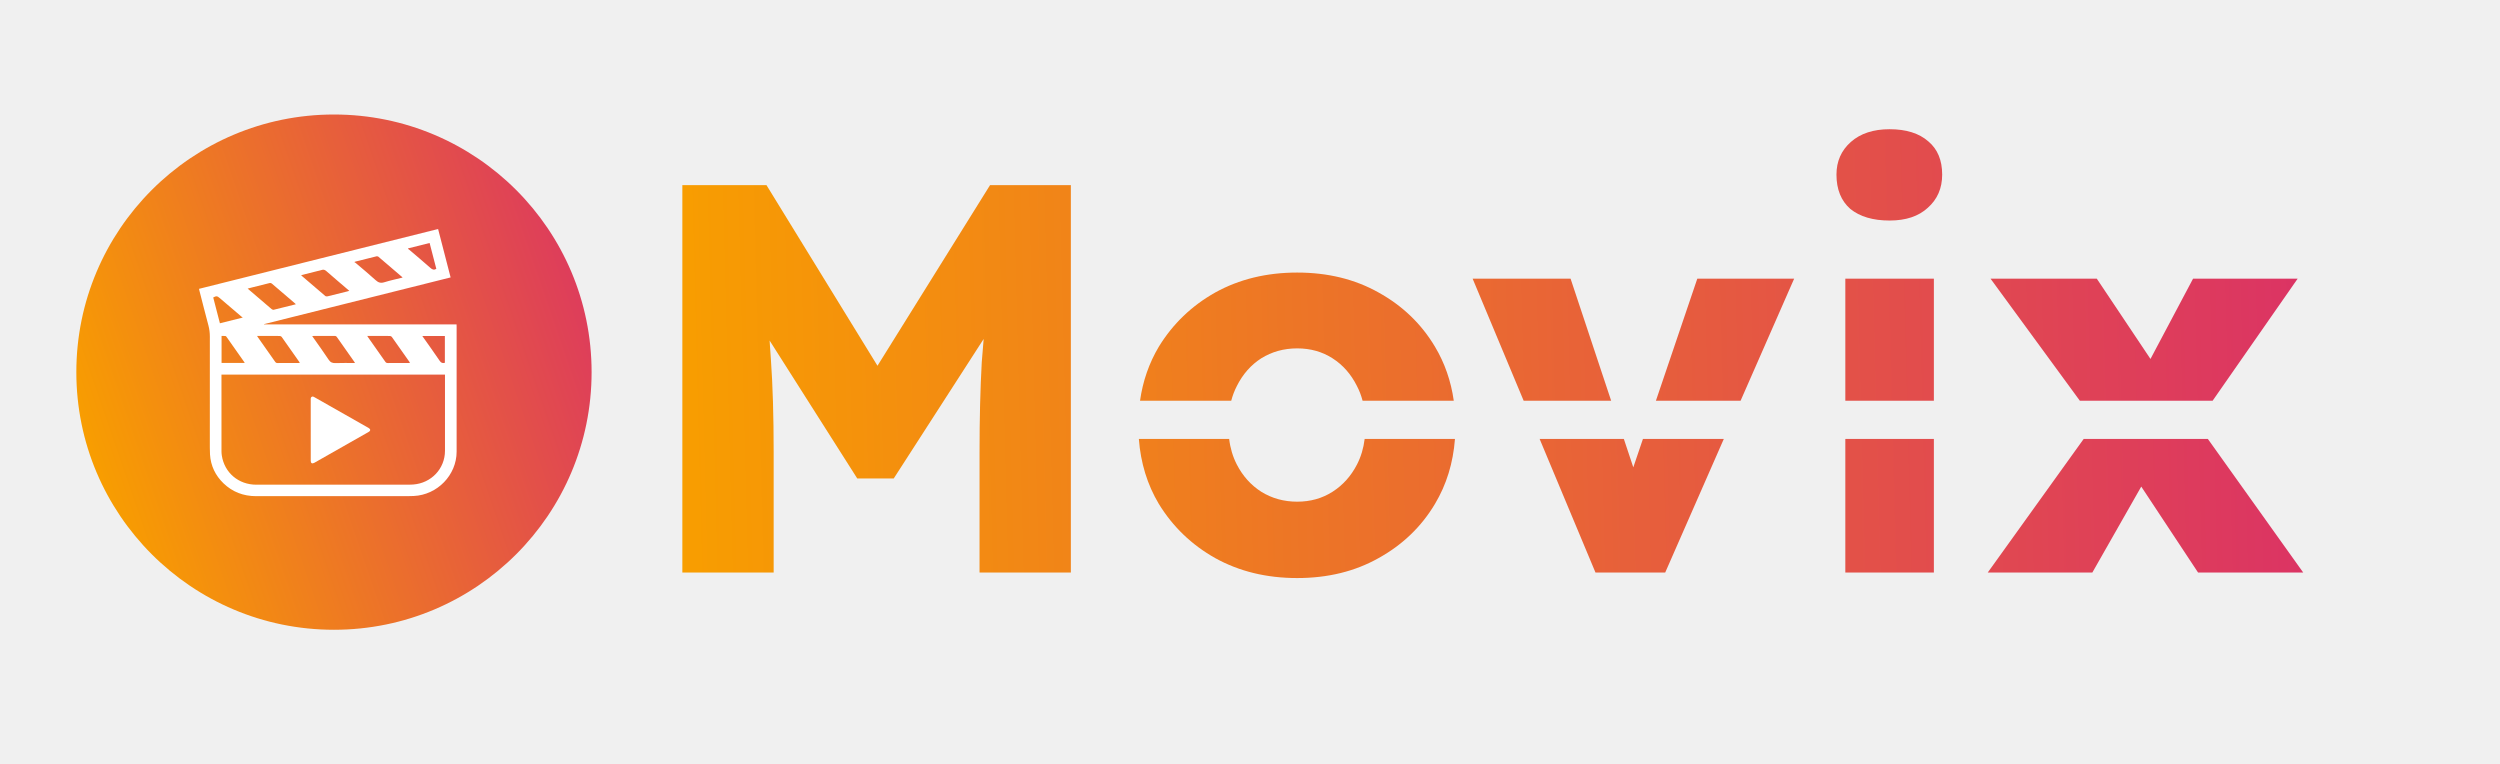
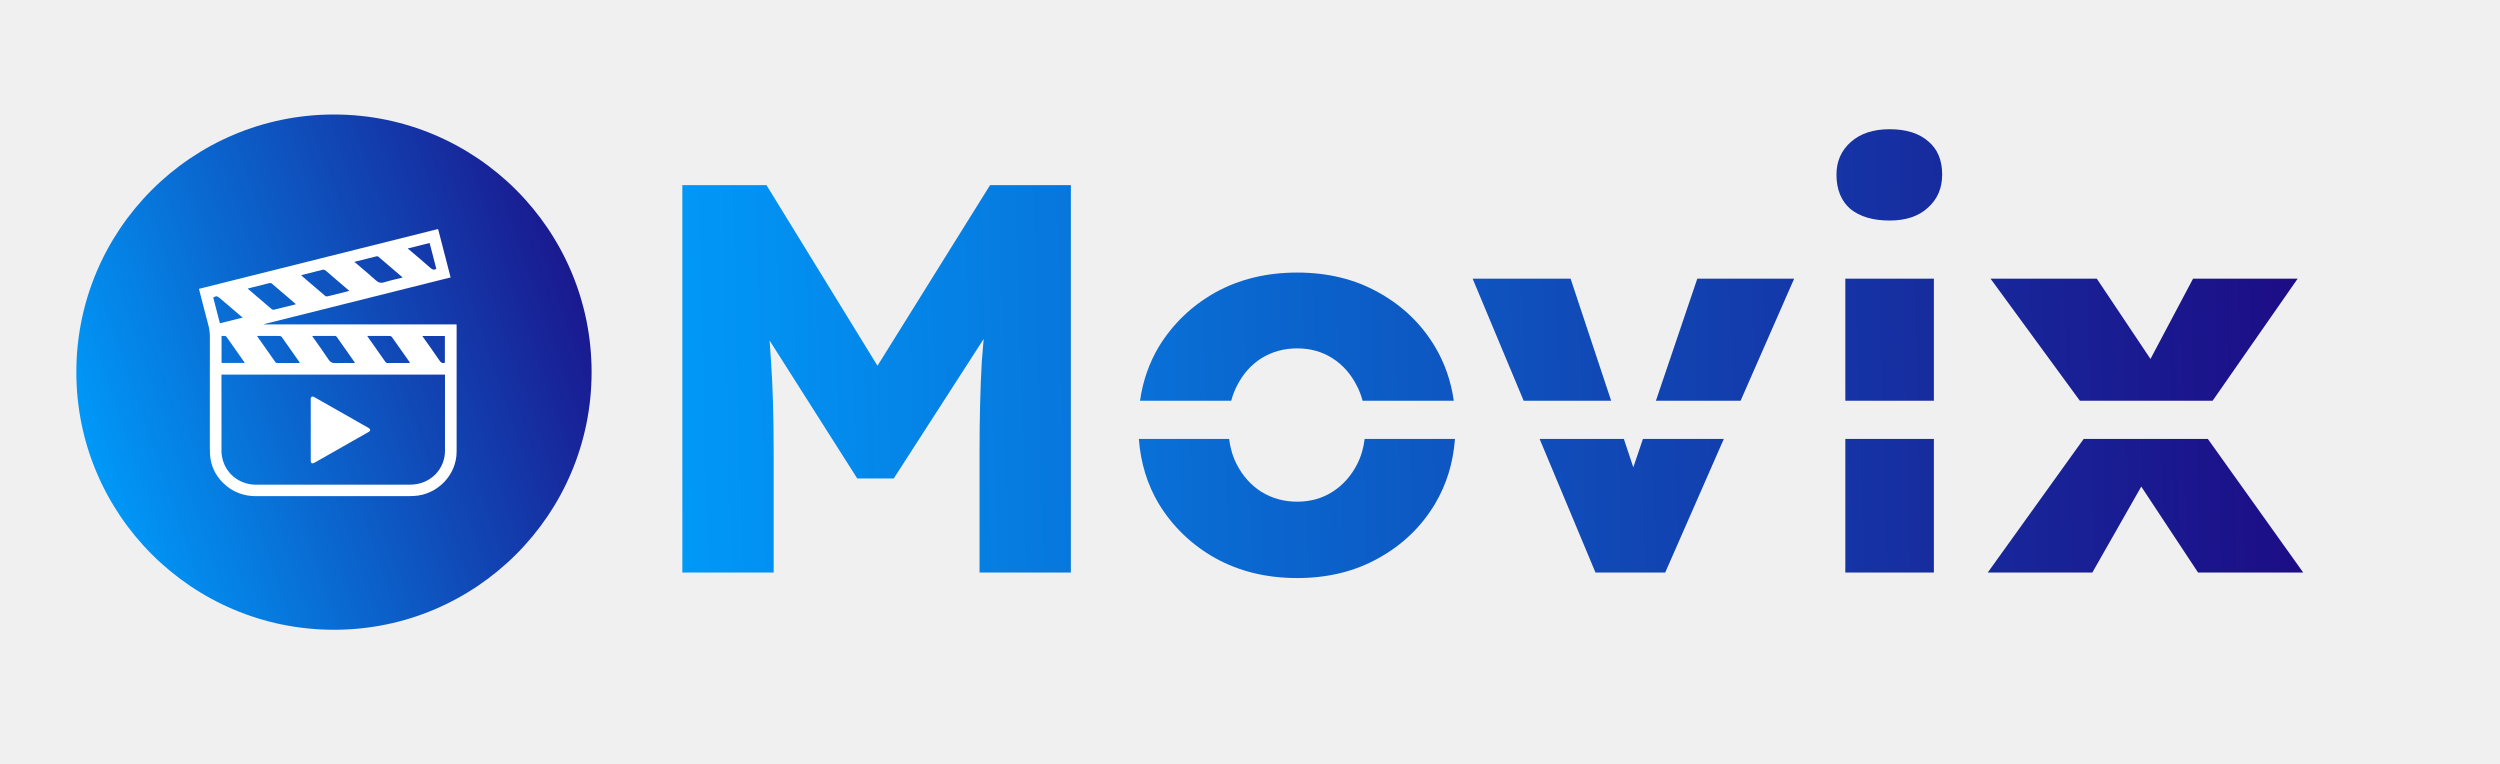
<svg xmlns="http://www.w3.org/2000/svg" width="131" height="40" viewBox="0 0 131 40" fill="none">
  <circle cx="17.5" cy="19.5" r="13.5" fill="url(#paint0_linear_425_166)" />
  <path d="M10.429 15.135C14.607 14.089 18.777 13.046 22.956 12C23.175 12.848 23.392 13.688 23.612 14.537C20.349 15.354 17.091 16.169 13.833 16.985C13.834 16.99 13.834 16.995 13.835 17H23.923C23.924 17.037 23.927 17.067 23.927 17.097C23.928 19.288 23.929 21.479 23.927 23.67C23.926 24.893 22.917 25.933 21.679 25.99C21.559 25.995 21.438 25.999 21.317 25.999C18.683 25.999 16.049 26 13.415 25.999C12.757 25.998 12.181 25.779 11.711 25.326C11.284 24.913 11.041 24.406 11.004 23.813C10.997 23.694 10.995 23.575 10.995 23.456C10.994 21.519 10.993 19.581 10.996 17.644C10.996 17.442 10.974 17.248 10.921 17.052C10.757 16.439 10.602 15.824 10.444 15.21C10.438 15.189 10.435 15.168 10.429 15.135ZM11.605 19.628V19.729C11.605 21.038 11.605 22.346 11.606 23.654C11.606 23.726 11.612 23.798 11.623 23.869C11.762 24.773 12.5 25.398 13.431 25.398C16.096 25.398 18.762 25.398 21.428 25.398C21.501 25.398 21.574 25.395 21.647 25.389C22.598 25.321 23.317 24.561 23.317 23.621C23.317 22.328 23.317 21.036 23.317 19.743V19.628H11.605ZM13.47 17.604C13.491 17.636 13.502 17.657 13.516 17.676C13.816 18.102 14.117 18.527 14.415 18.954C14.45 19.004 14.484 19.024 14.545 19.023C14.904 19.02 15.264 19.022 15.623 19.021C15.65 19.021 15.677 19.018 15.707 19.015C15.701 18.998 15.699 18.988 15.694 18.981C15.382 18.537 15.071 18.092 14.757 17.65C14.738 17.624 14.689 17.606 14.654 17.605C14.46 17.601 14.267 17.603 14.073 17.603C13.877 17.603 13.681 17.603 13.47 17.603L13.47 17.604ZM18.603 19.022C18.581 18.986 18.57 18.964 18.555 18.944C18.255 18.517 17.954 18.092 17.655 17.665C17.622 17.617 17.587 17.602 17.531 17.602C17.168 17.605 16.805 17.603 16.443 17.604C16.419 17.604 16.395 17.606 16.36 17.608C16.377 17.634 16.387 17.649 16.397 17.664C16.672 18.057 16.956 18.445 17.22 18.846C17.315 18.99 17.418 19.032 17.584 19.026C17.917 19.013 18.251 19.022 18.603 19.022L18.603 19.022ZM19.244 17.604C19.265 17.637 19.277 17.657 19.29 17.677C19.591 18.103 19.892 18.528 20.19 18.956C20.225 19.006 20.261 19.023 20.322 19.023C20.678 19.02 21.034 19.022 21.39 19.021C21.418 19.021 21.445 19.018 21.481 19.016C21.471 18.995 21.466 18.98 21.458 18.968C21.149 18.529 20.841 18.089 20.53 17.652C20.511 17.626 20.464 17.606 20.43 17.605C20.223 17.601 20.016 17.603 19.809 17.603C19.626 17.603 19.443 17.603 19.244 17.603V17.604ZM21.096 14.544C21.076 14.523 21.068 14.513 21.059 14.505C20.648 14.152 20.237 13.799 19.824 13.449C19.803 13.431 19.761 13.424 19.733 13.43C19.363 13.52 18.995 13.613 18.626 13.706C18.612 13.709 18.6 13.716 18.565 13.73C18.595 13.749 18.612 13.758 18.626 13.77C18.978 14.07 19.337 14.363 19.678 14.675C19.82 14.805 19.944 14.85 20.135 14.791C20.446 14.694 20.766 14.627 21.096 14.544ZM15.499 15.945C15.484 15.926 15.478 15.915 15.469 15.907C15.065 15.562 14.659 15.219 14.257 14.871C14.207 14.828 14.168 14.821 14.106 14.837C13.806 14.915 13.504 14.988 13.203 15.063C13.134 15.08 13.065 15.099 12.977 15.122C13.076 15.207 13.161 15.28 13.246 15.353C13.573 15.634 13.899 15.916 14.229 16.194C14.257 16.218 14.309 16.239 14.342 16.232C14.724 16.141 15.105 16.044 15.499 15.945ZM15.786 14.417C15.797 14.437 15.798 14.444 15.803 14.447C16.215 14.802 16.628 15.157 17.044 15.509C17.07 15.531 17.127 15.537 17.164 15.528C17.512 15.444 17.859 15.356 18.206 15.269C18.235 15.262 18.263 15.252 18.303 15.239C17.892 14.887 17.491 14.549 17.096 14.202C17.013 14.129 16.94 14.115 16.841 14.151C16.773 14.176 16.7 14.187 16.63 14.205C16.351 14.275 16.072 14.345 15.786 14.417V14.417ZM11.61 19.016H12.815C12.814 19.005 12.816 18.997 12.813 18.993C12.496 18.542 12.179 18.09 11.861 17.64C11.848 17.622 11.822 17.607 11.802 17.605C11.739 17.601 11.677 17.604 11.61 17.604V19.016H11.61ZM11.523 16.94C11.92 16.841 12.308 16.744 12.721 16.64C12.685 16.614 12.667 16.602 12.65 16.588C12.269 16.264 11.889 15.939 11.509 15.615C11.382 15.506 11.336 15.502 11.173 15.587C11.289 16.035 11.405 16.484 11.523 16.94V16.94ZM22.129 17.607C22.441 18.049 22.747 18.474 23.041 18.908C23.114 19.016 23.192 19.043 23.311 19.011V17.607H22.129V17.607ZM22.513 12.732C22.13 12.829 21.759 12.922 21.387 13.015L21.378 13.042C21.395 13.052 21.413 13.06 21.427 13.072C21.805 13.394 22.187 13.713 22.558 14.042C22.656 14.129 22.74 14.161 22.863 14.089C22.747 13.641 22.631 13.189 22.512 12.732L22.513 12.732Z" fill="white" />
  <path d="M16.395 20.775C16.415 20.784 16.444 20.795 16.471 20.81C17.273 21.266 18.076 21.721 18.878 22.177C19.024 22.259 19.17 22.342 19.315 22.425C19.425 22.488 19.426 22.572 19.314 22.635C18.498 23.099 17.682 23.563 16.866 24.026C16.734 24.101 16.603 24.177 16.47 24.251C16.356 24.314 16.283 24.274 16.283 24.148C16.282 23.068 16.283 21.988 16.282 20.908C16.282 20.837 16.303 20.786 16.395 20.775Z" fill="white" />
  <path fill-rule="evenodd" clip-rule="evenodd" d="M96.695 21V14.601H101.335V21H96.695ZM91.206 21L94.014 14.601H88.939L86.769 21H91.206ZM86.09 23H90.328L87.257 30H83.603L80.676 23H85.09L85.585 24.489L86.09 23ZM84.425 21L82.298 14.601H77.165L79.84 21H84.425ZM76.178 21C76.032 19.967 75.704 19.023 75.193 18.168C74.478 16.969 73.492 16.022 72.235 15.326C70.998 14.63 69.577 14.282 67.972 14.282C66.368 14.282 64.937 14.63 63.68 15.326C62.443 16.022 61.457 16.969 60.722 18.168C60.212 19.023 59.884 19.967 59.737 21H64.516C64.587 20.728 64.686 20.47 64.811 20.227C65.121 19.608 65.546 19.125 66.087 18.777C66.648 18.429 67.276 18.255 67.972 18.255C68.668 18.255 69.287 18.429 69.828 18.777C70.37 19.125 70.795 19.608 71.104 20.227C71.23 20.47 71.329 20.728 71.4 21H76.178ZM76.24 23H71.508C71.449 23.489 71.315 23.937 71.104 24.345C70.795 24.944 70.37 25.418 69.828 25.766C69.287 26.114 68.668 26.288 67.972 26.288C67.276 26.288 66.648 26.114 66.087 25.766C65.546 25.418 65.121 24.944 64.811 24.345C64.601 23.937 64.466 23.489 64.408 23H59.676C59.77 24.258 60.119 25.393 60.722 26.404C61.457 27.603 62.443 28.55 63.68 29.246C64.937 29.942 66.368 30.29 67.972 30.29C69.577 30.29 70.998 29.942 72.235 29.246C73.492 28.55 74.478 27.603 75.193 26.404C75.797 25.393 76.145 24.258 76.24 23ZM96.695 23H101.335V30H96.695V23ZM109.185 23L104.158 30H109.639L112.202 25.497L115.178 30H120.688L115.691 23H109.185ZM115.94 21L120.398 14.601H114.917L112.685 18.809L109.871 14.601H104.303L108.985 21H115.94ZM99.015 11.556C98.145 11.556 97.459 11.353 96.956 10.947C96.473 10.522 96.231 9.922 96.231 9.149C96.231 8.453 96.483 7.883 96.985 7.438C97.488 6.993 98.165 6.771 99.015 6.771C99.885 6.771 100.562 6.984 101.045 7.409C101.529 7.815 101.77 8.395 101.77 9.149C101.77 9.864 101.519 10.444 101.016 10.889C100.533 11.334 99.866 11.556 99.015 11.556ZM35.755 30V9.7H40.163L45.98 19.166L51.879 9.7H56.113V30H51.328V23.678C51.328 21.938 51.367 20.372 51.444 18.98C51.473 18.573 51.506 18.167 51.544 17.761L46.833 25.07H44.919L40.327 17.843C40.354 18.172 40.377 18.502 40.395 18.835C40.492 20.188 40.54 21.803 40.54 23.678V30H35.755Z" fill="url(#paint1_linear_425_166)" />
  <defs>
    <linearGradient id="paint0_linear_425_166" x1="4.668" y1="24.11" x2="34.108" y2="13.989" gradientUnits="userSpaceOnUse">
-       <stop stop-color="#F89E00" />
-       <stop offset="1" stop-color="#DA2F68" />
+       <stop stop-color="#0099f8" />
+       <stop offset="1" stop-color="#1e0680" />
    </linearGradient>
    <linearGradient id="paint1_linear_425_166" x1="35.496" y1="26.22" x2="124.453" y2="23.927" gradientUnits="userSpaceOnUse">
-       <stop stop-color="#F89E00" />
-       <stop offset="1" stop-color="#DA2F68" />
+       <stop stop-color="#0099f8" />
+       <stop offset="1" stop-color="#1e0680" />
    </linearGradient>
  </defs>
</svg>
